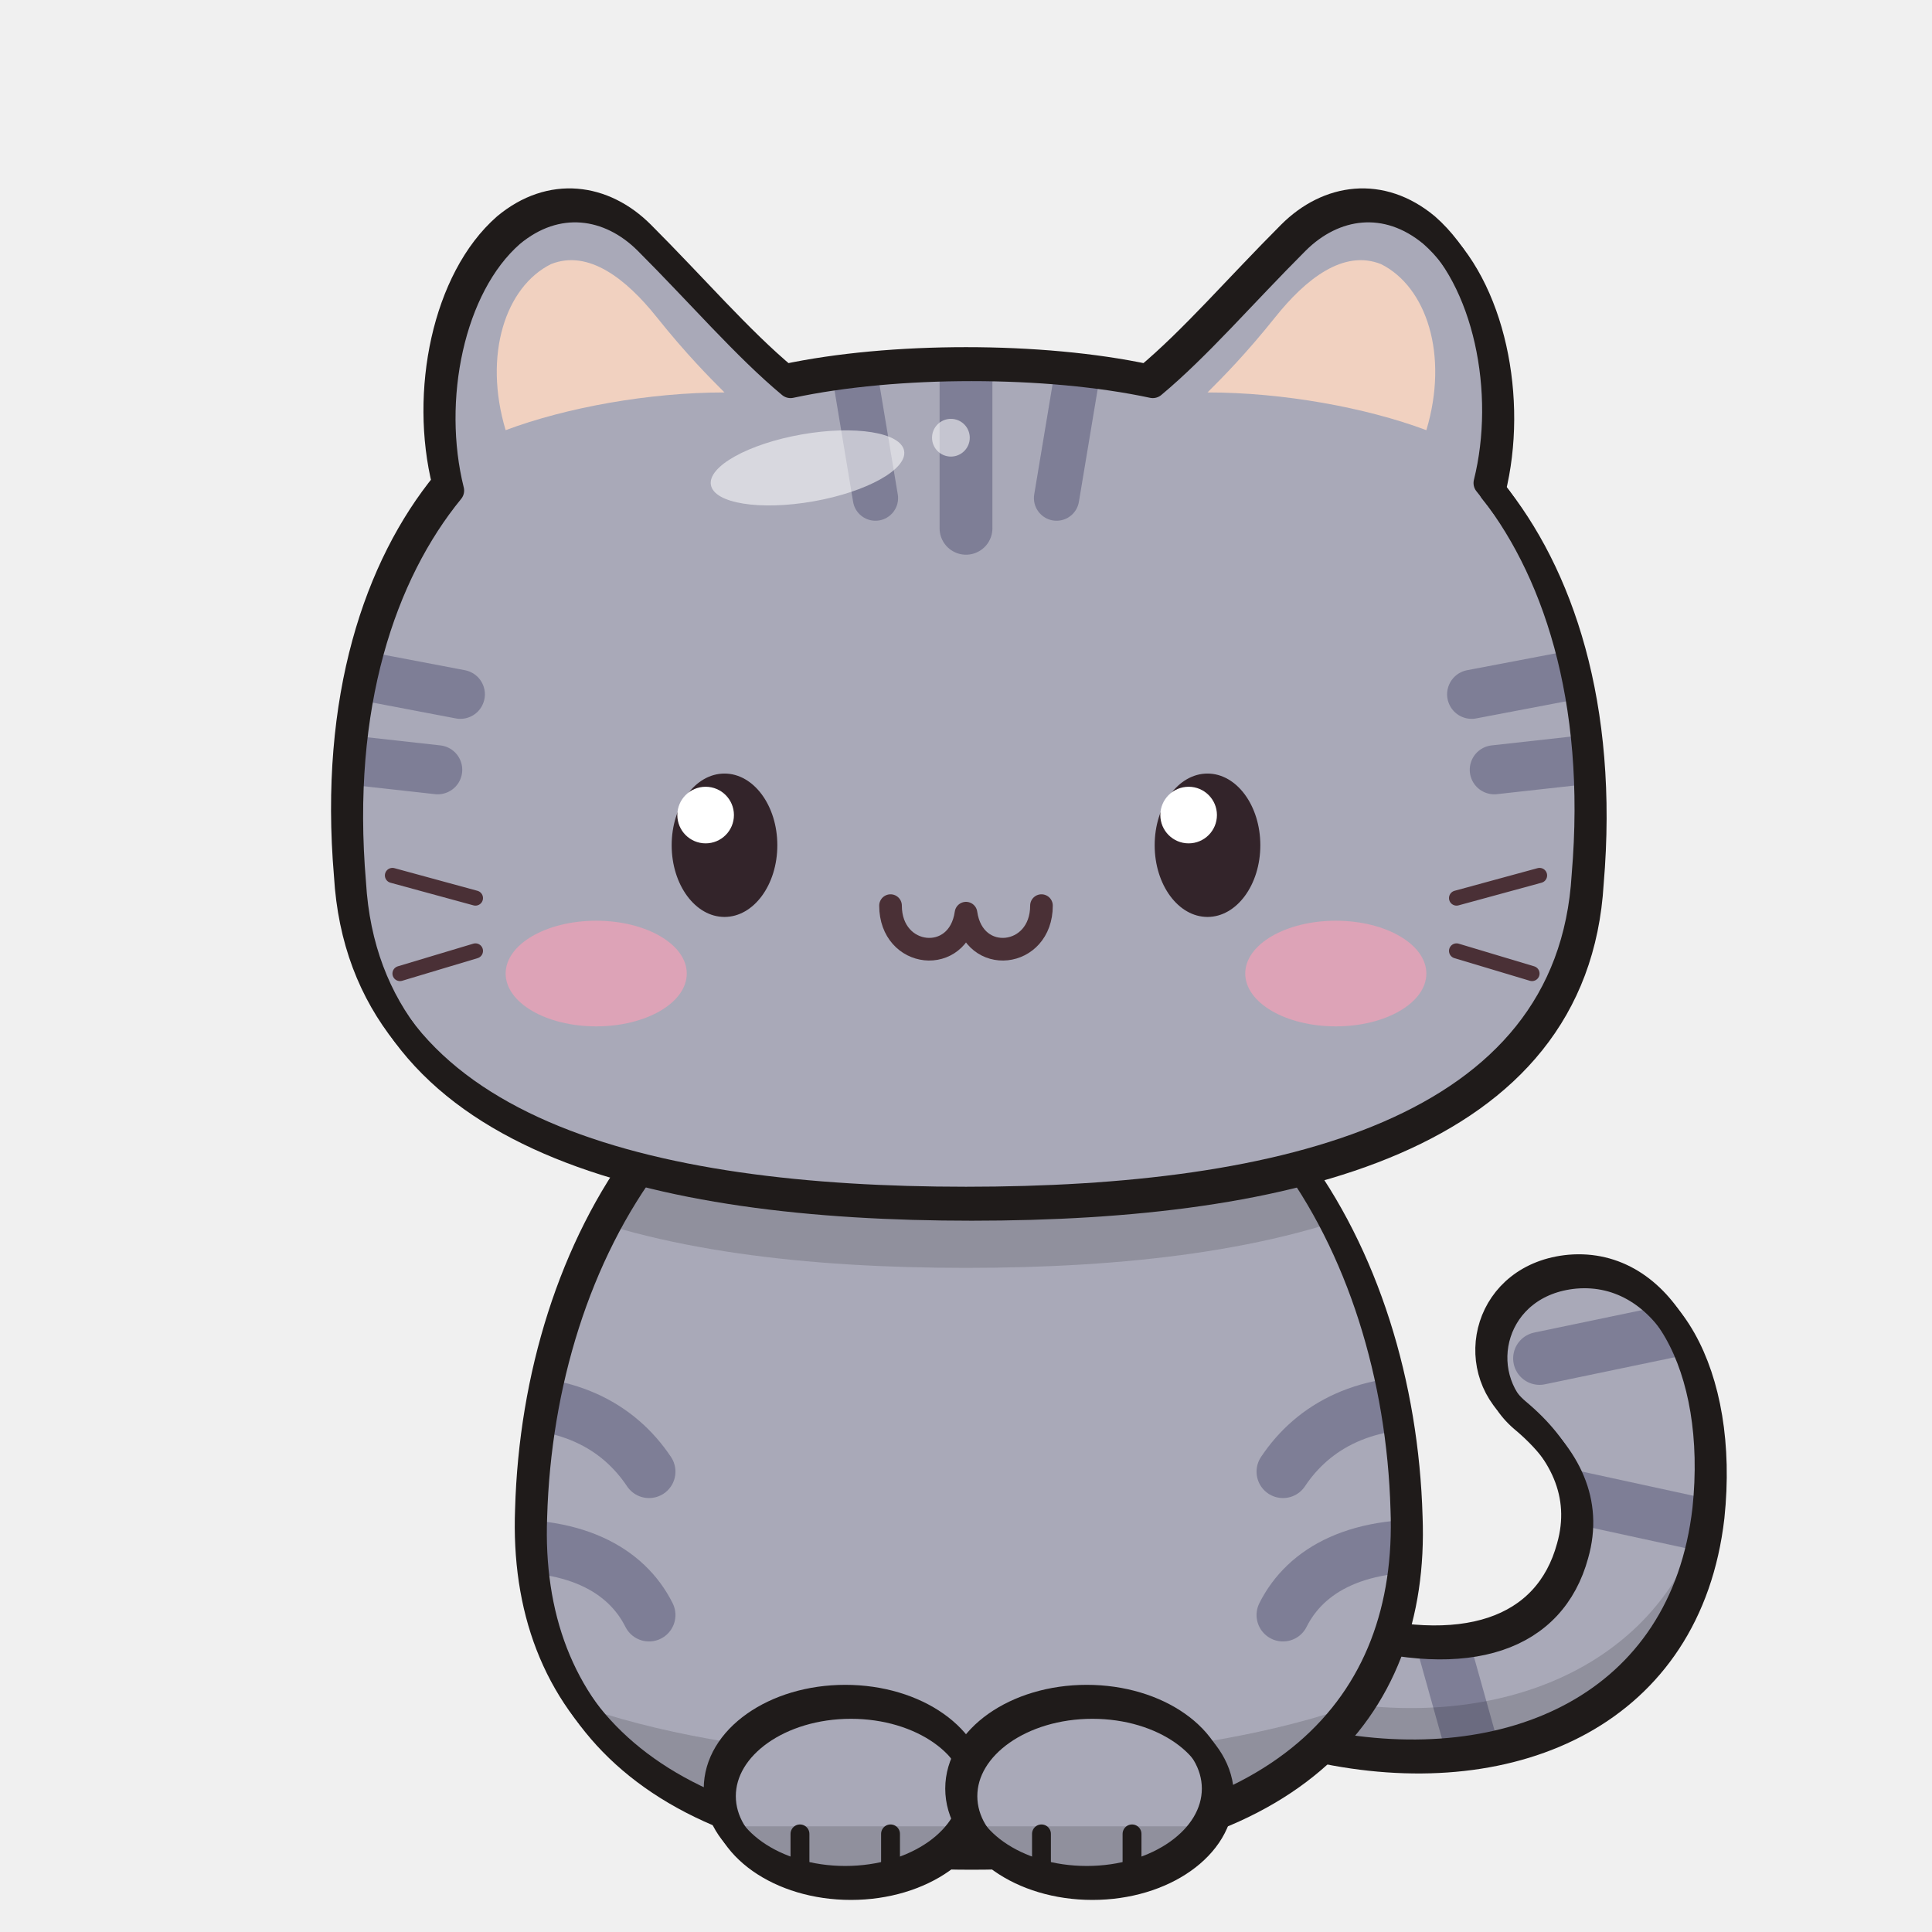
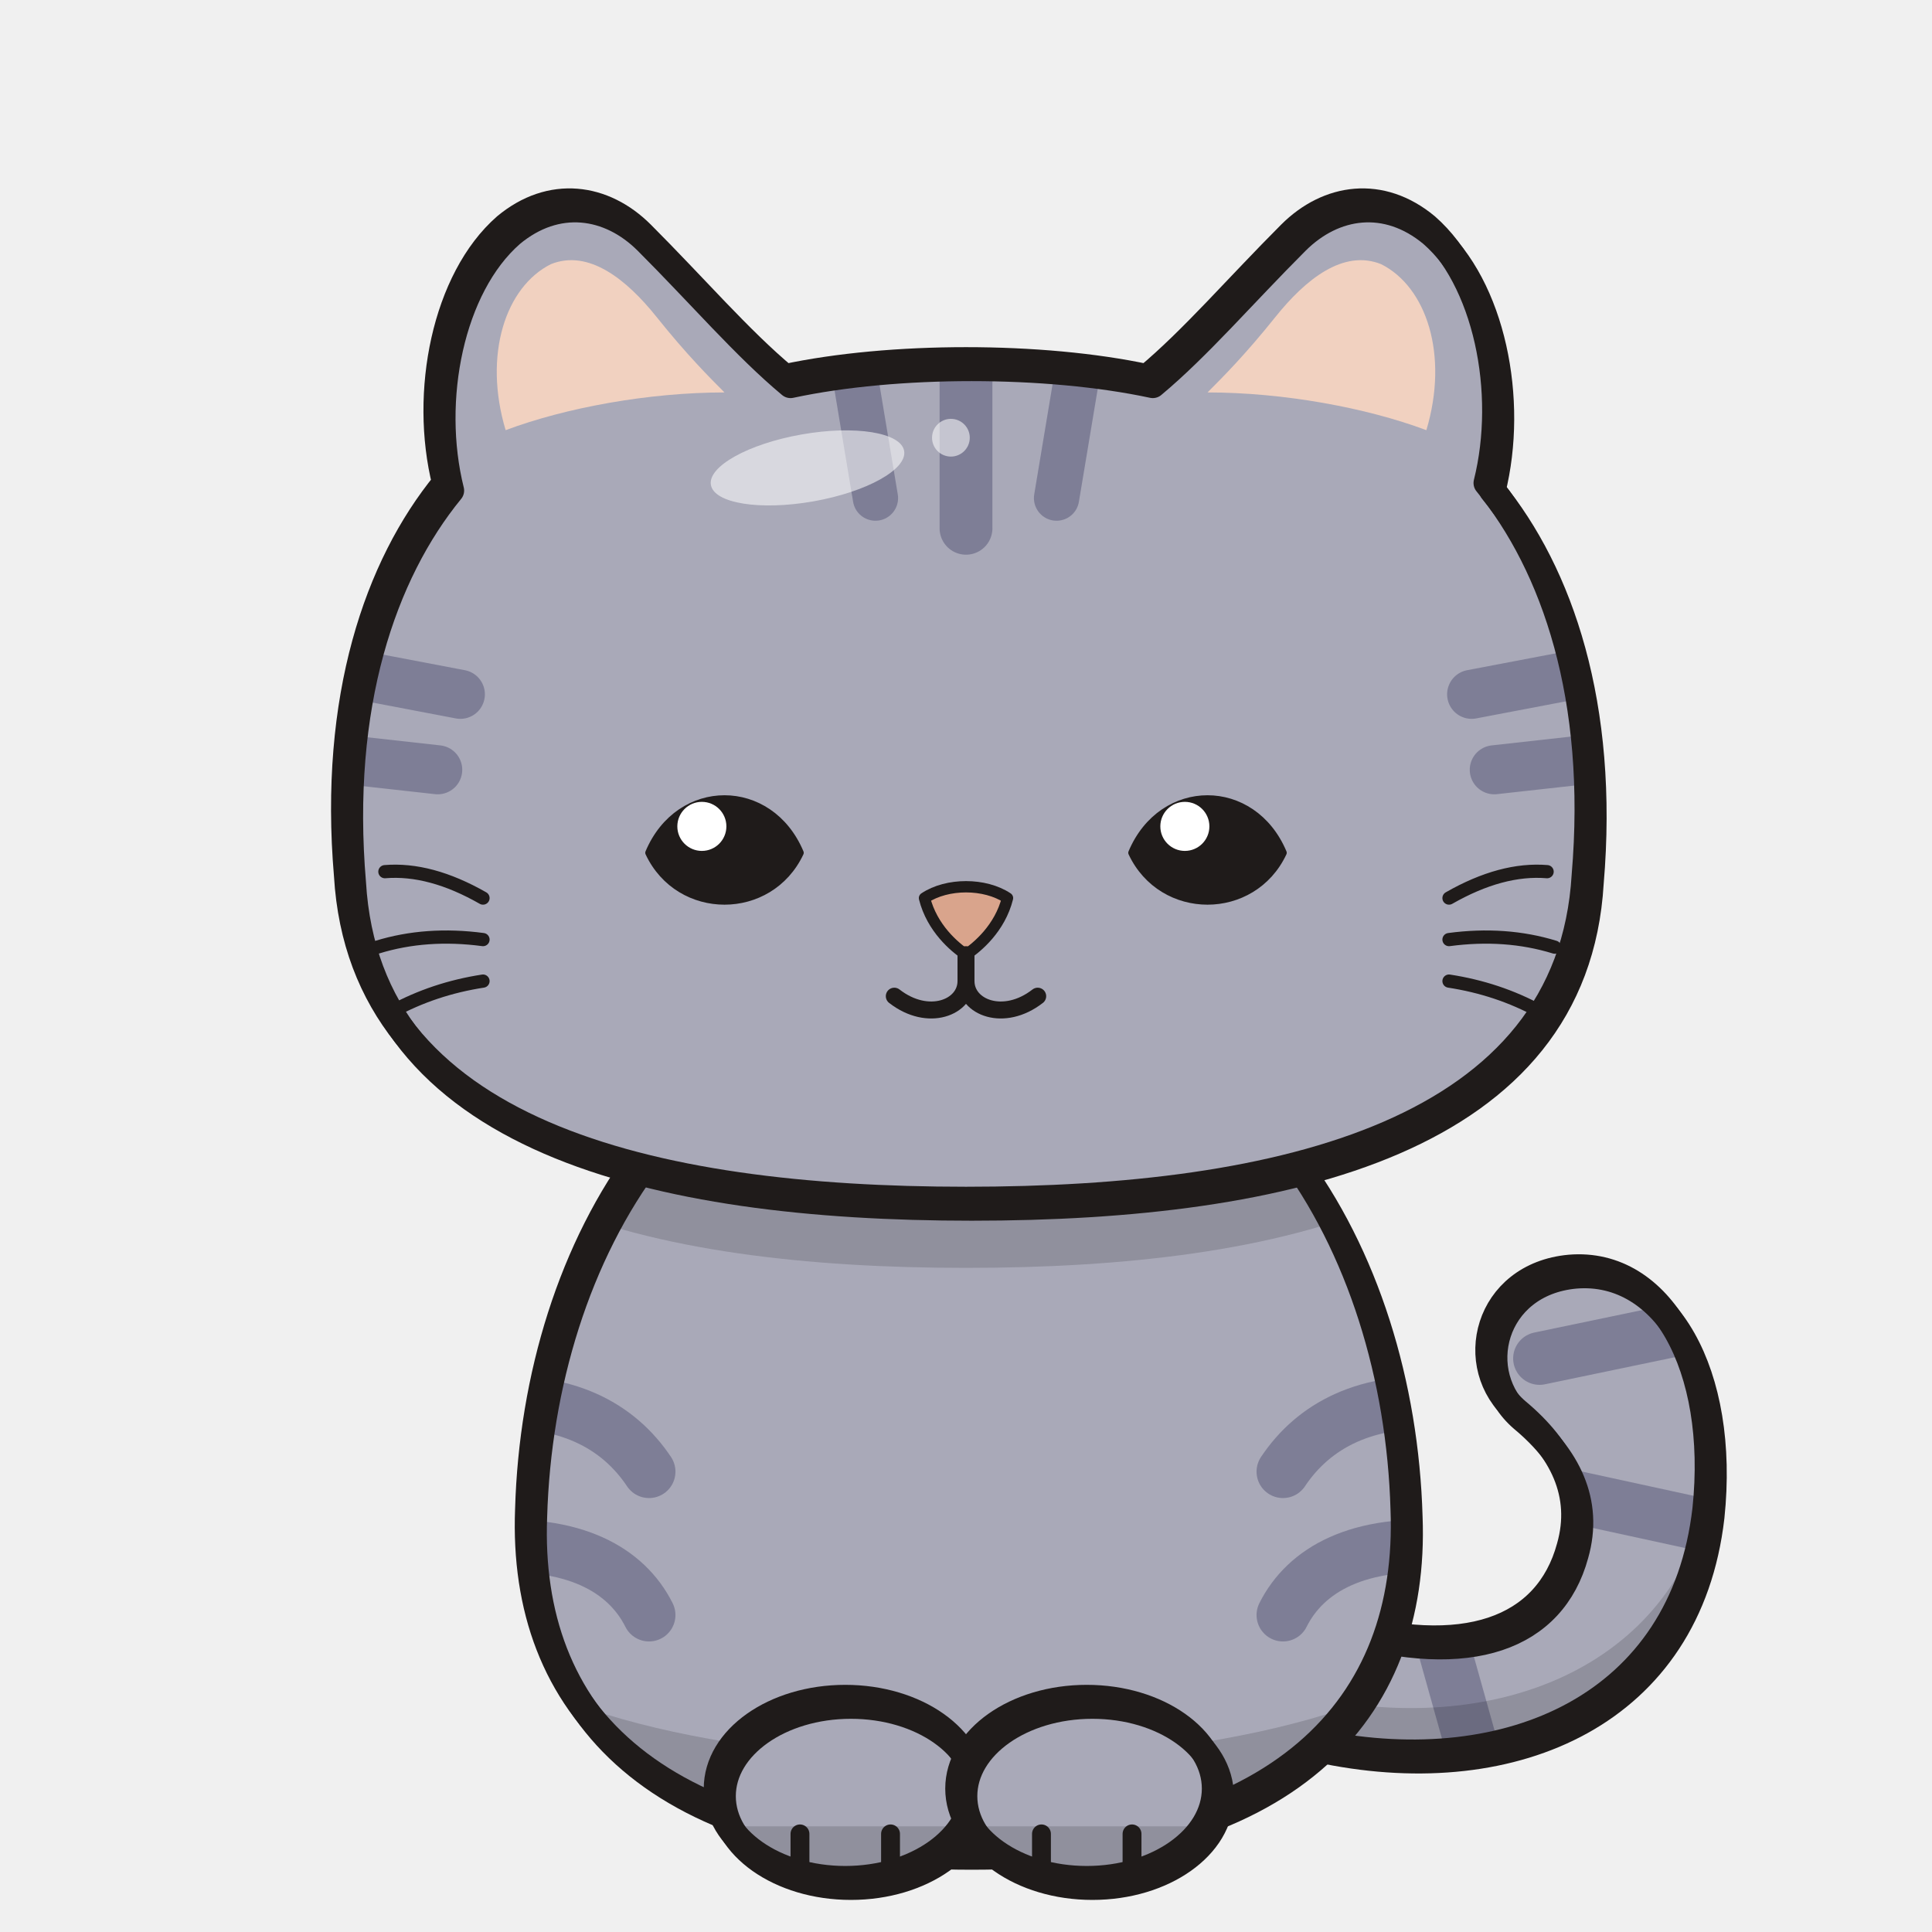
<svg xmlns="http://www.w3.org/2000/svg" viewBox="0 0 512 512" width="512" height="512">
  <defs>
    <path id="tail-shape" d="M350 462 C400 472 446 452 452 400 C456 362 440 334 416 336 C394 338 388 362 402 374 C414 384 420 396 416 410 C410 432 388 440 354 430 Z" />
    <path id="body-shape" d="M256 262 C330 262 370 330 372 400 C374 452 340 490 256 490 C172 490 138 452 140 400 C142 330 182 262 256 262 Z" />
    <ellipse id="paw-l-shape" cx="224" cy="474" rx="34" ry="24" />
    <ellipse id="paw-r-shape" cx="288" cy="474" rx="34" ry="24" />
    <path id="head-shape" d="M256 318 C172 318 96 300 92 232 C88 185 100 150 118 128 C112 104 118 74 134 60 C146 50 160 52 170 62 C184 76 196 90 208 100 C236 94 276 94 304 100 C316 90 328 76 342 62 C352 52 366 50 378 60 C394 74 400 104 394 128 C412 150 424 185 420 232 C416 300 340 318 256 318 Z" />
    <clipPath id="clip-tail">
      <use href="#tail-shape" />
    </clipPath>
    <clipPath id="clip-body">
      <use href="#body-shape" />
    </clipPath>
    <clipPath id="clip-paw-l">
      <use href="#paw-l-shape" />
    </clipPath>
    <clipPath id="clip-paw-r">
      <use href="#paw-r-shape" />
    </clipPath>
    <clipPath id="clip-head">
      <use href="#head-shape" />
    </clipPath>
  </defs>
  <g stroke-linejoin="round" stroke-linecap="round">
    <g id="tail">
      <use href="#tail-shape" fill="#A9A9B8" />
      <g clip-path="url(#clip-tail)">
        <g fill="none" stroke="#7E7E96" stroke-width="14" stroke-linecap="round">
          <path d="M378 420 L392 470" />
          <path d="M414 396 L460 406" />
          <path d="M408 360 L456 350" />
        </g>
        <path class="shade" fill="#000" fill-opacity="0.15" d="M340 448 C392 462 440 444 452 400 L470 400 L470 500 L330 500 Z" />
      </g>
      <use href="#tail-shape" fill="none" stroke="#1F1B1A" stroke-width="7" transform="translate(1.5 2)" />
      <use href="#tail-shape" fill="none" stroke="#1F1B1A" stroke-width="7" />
    </g>
    <g id="body">
      <use href="#body-shape" fill="#A9A9B8" />
      <g clip-path="url(#clip-body)">
        <g fill="none" stroke="#7E7E96" stroke-width="14" stroke-linecap="round">
          <path d="M128 372 C150 370 164 378 172 390" />
          <path d="M128 410 C152 408 166 416 172 428" />
          <path d="M384 372 C362 370 348 378 340 390" />
          <path d="M384 410 C360 408 346 416 340 428" />
        </g>
        <use class="shade" href="#head-shape" fill="#000" fill-opacity="0.15" transform="translate(0 18)" />
        <path class="shade" fill="#000" fill-opacity="0.15" d="M120 432 C160 478 352 478 392 432 L400 520 L112 520 Z" />
      </g>
      <use href="#body-shape" fill="none" stroke="#1F1B1A" stroke-width="7" transform="translate(1.5 2)" />
      <use href="#body-shape" fill="none" stroke="#1F1B1A" stroke-width="7" />
    </g>
    <g id="paw-l">
      <use href="#paw-l-shape" fill="#A9A9B8" />
      <g clip-path="url(#clip-paw-l)">
        <rect class="shade" fill="#000" fill-opacity="0.15" x="180" y="484" width="90" height="20" />
      </g>
      <use href="#paw-l-shape" fill="none" stroke="#1F1B1A" stroke-width="7" transform="translate(1.5 2)" />
      <use href="#paw-l-shape" fill="none" stroke="#1F1B1A" stroke-width="7" />
      <path fill="none" stroke="#1F1B1A" stroke-width="5" d="M212 496 L212 486 M236 496 L236 486" />
    </g>
    <g id="paw-r">
      <use href="#paw-r-shape" fill="#A9A9B8" />
      <g clip-path="url(#clip-paw-r)">
        <rect class="shade" fill="#000" fill-opacity="0.15" x="244" y="484" width="90" height="20" />
      </g>
      <use href="#paw-r-shape" fill="none" stroke="#1F1B1A" stroke-width="7" transform="translate(1.5 2)" />
      <use href="#paw-r-shape" fill="none" stroke="#1F1B1A" stroke-width="7" />
      <path fill="none" stroke="#1F1B1A" stroke-width="5" d="M276 496 L276 486 M300 496 L300 486" />
    </g>
    <g id="head">
      <use href="#head-shape" fill="#A9A9B8" />
      <g clip-path="url(#clip-head)">
        <g fill="none" stroke="#7E7E96" stroke-linecap="round">
          <path stroke-width="14" d="M256 90 L256 140" />
          <path stroke-width="12" d="M226 96 L232 132" />
          <path stroke-width="12" d="M286 96 L280 132" />
          <path stroke-width="13" d="M80 176 L122 184" />
          <path stroke-width="13" d="M80 200 L116 204" />
          <path stroke-width="13" d="M432 176 L390 184" />
          <path stroke-width="13" d="M432 200 L396 204" />
        </g>
      </g>
      <path fill="#F1D1C0" d="M134 114 C128 94 134 76 146 70 C156 66 166 74 174 84 C182 94 188 100 192 104 C172 104 150 108 134 114 Z" />
      <path fill="#F1D1C0" d="M378 114 C384 94 378 76 366 70 C356 66 346 74 338 84 C330 94 324 100 320 104 C340 104 362 108 378 114 Z" />
      <ellipse fill="#FFFFFF" fill-opacity="0.55" cx="214" cy="124" rx="26" ry="9" transform="rotate(-10 214 124)" />
      <circle fill="#FFFFFF" fill-opacity="0.55" cx="252" cy="116" r="5" />
      <use href="#head-shape" fill="none" stroke="#1F1B1A" stroke-width="7" transform="translate(1.5 2)" />
      <use href="#head-shape" fill="none" stroke="#1F1B1A" stroke-width="7" />
    </g>
  </g>
  <g id="face">
    <g stroke-linejoin="round" stroke-linecap="round">
-       <ellipse fill="#FF9EB5" fill-opacity="0.6" cx="158" cy="258" rx="24" ry="14" />
-       <ellipse fill="#FF9EB5" fill-opacity="0.6" cx="354" cy="258" rx="24" ry="14" />
-       <path fill="none" stroke="#4A3036" stroke-width="4" d="M126 238 L104 232 M126 252 L106 258 M386 238 L408 232 M386 252 L406 258" />
-       <ellipse fill="#33242A" cx="192" cy="224" rx="14" ry="19" />
-       <ellipse fill="#33242A" cx="320" cy="224" rx="14" ry="19" />
-       <circle fill="#FFFFFF" cx="187" cy="216" r="7.5" />
-       <circle fill="#FFFFFF" cx="315" cy="216" r="7.5" />
-       <path fill="none" stroke="#4A3036" stroke-width="6" d="M236 240 C236 254 254 256 256 242 C258 256 276 254 276 240" />
+       <g fill="none" stroke="#1F1B1A" stroke-width="3.5">
+         <path d="M128 238 Q114 230 102 231 M128 249 Q113 247 100 251 M128 260 Q115 262 104 268" />
+         <path d="M384 238 Q398 230 410 231 M384 249 Q399 247 412 251 M384 260 Q397 262 408 268" />
+       </g>
+       <g data-eye="l" data-c="192 224">
+         <path class="almond" fill="#1F1B1A" stroke="#1F1B1A" stroke-width="2" d="M172 226 C180 207 204 207 212 226 C204 243 180 243 172 226 Z" />
+         <circle fill="#FFFFFF" cx="186" cy="219" r="6.5" />
+       </g>
+       <g data-eye="r" data-c="320 224">
+         <path class="almond" fill="#1F1B1A" stroke="#1F1B1A" stroke-width="2" d="M300 226 C308 207 332 207 340 226 C332 243 308 243 300 226 Z" />
+         <circle fill="#FFFFFF" cx="314" cy="219" r="6.5" />
+       </g>
+       <path class="nose" fill="#D9A48C" stroke="#1F1B1A" stroke-width="3" d="M245 238 C251 234 261 234 267 238 C265 246 259 251 256 253 C253 251 247 246 245 238 Z" />
+       <path class="mouth-y" fill="none" stroke="#1F1B1A" stroke-width="4.5" d="M256 253 L256 260 M237 264 C246 271 256 267 256 260 C256 267 266 271 275 264" />
    </g>
  </g>
</svg>
